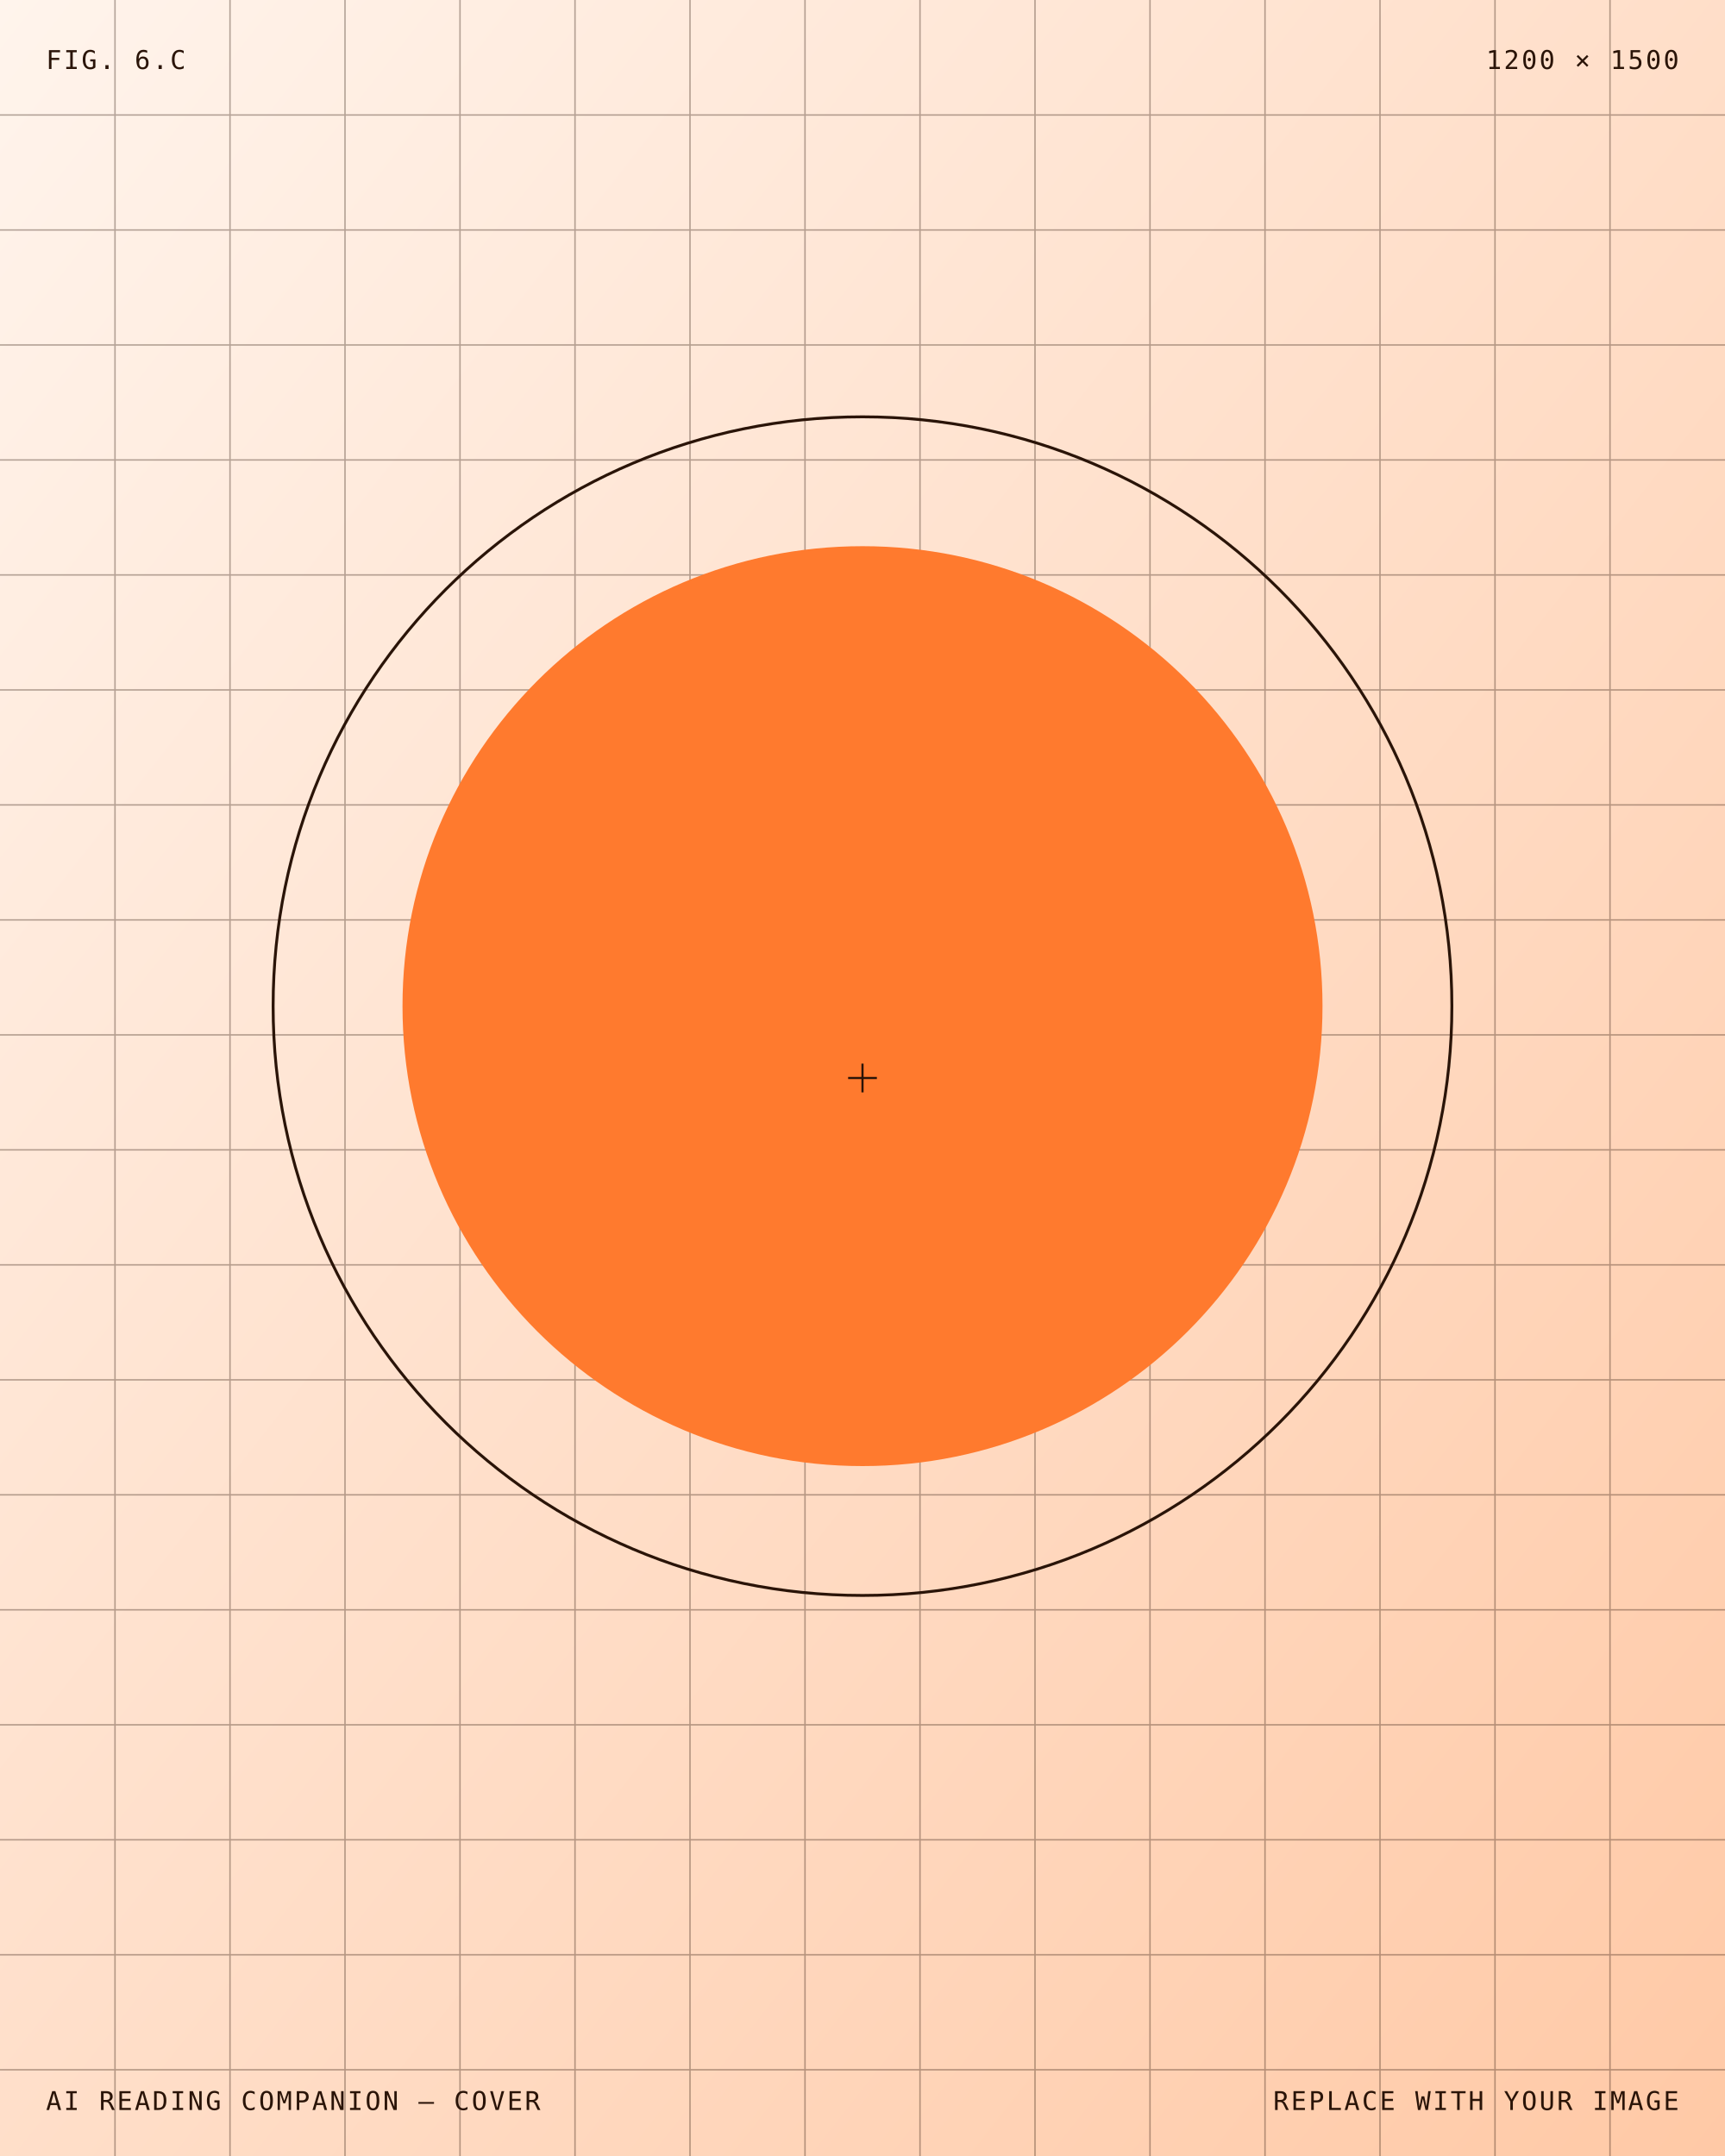
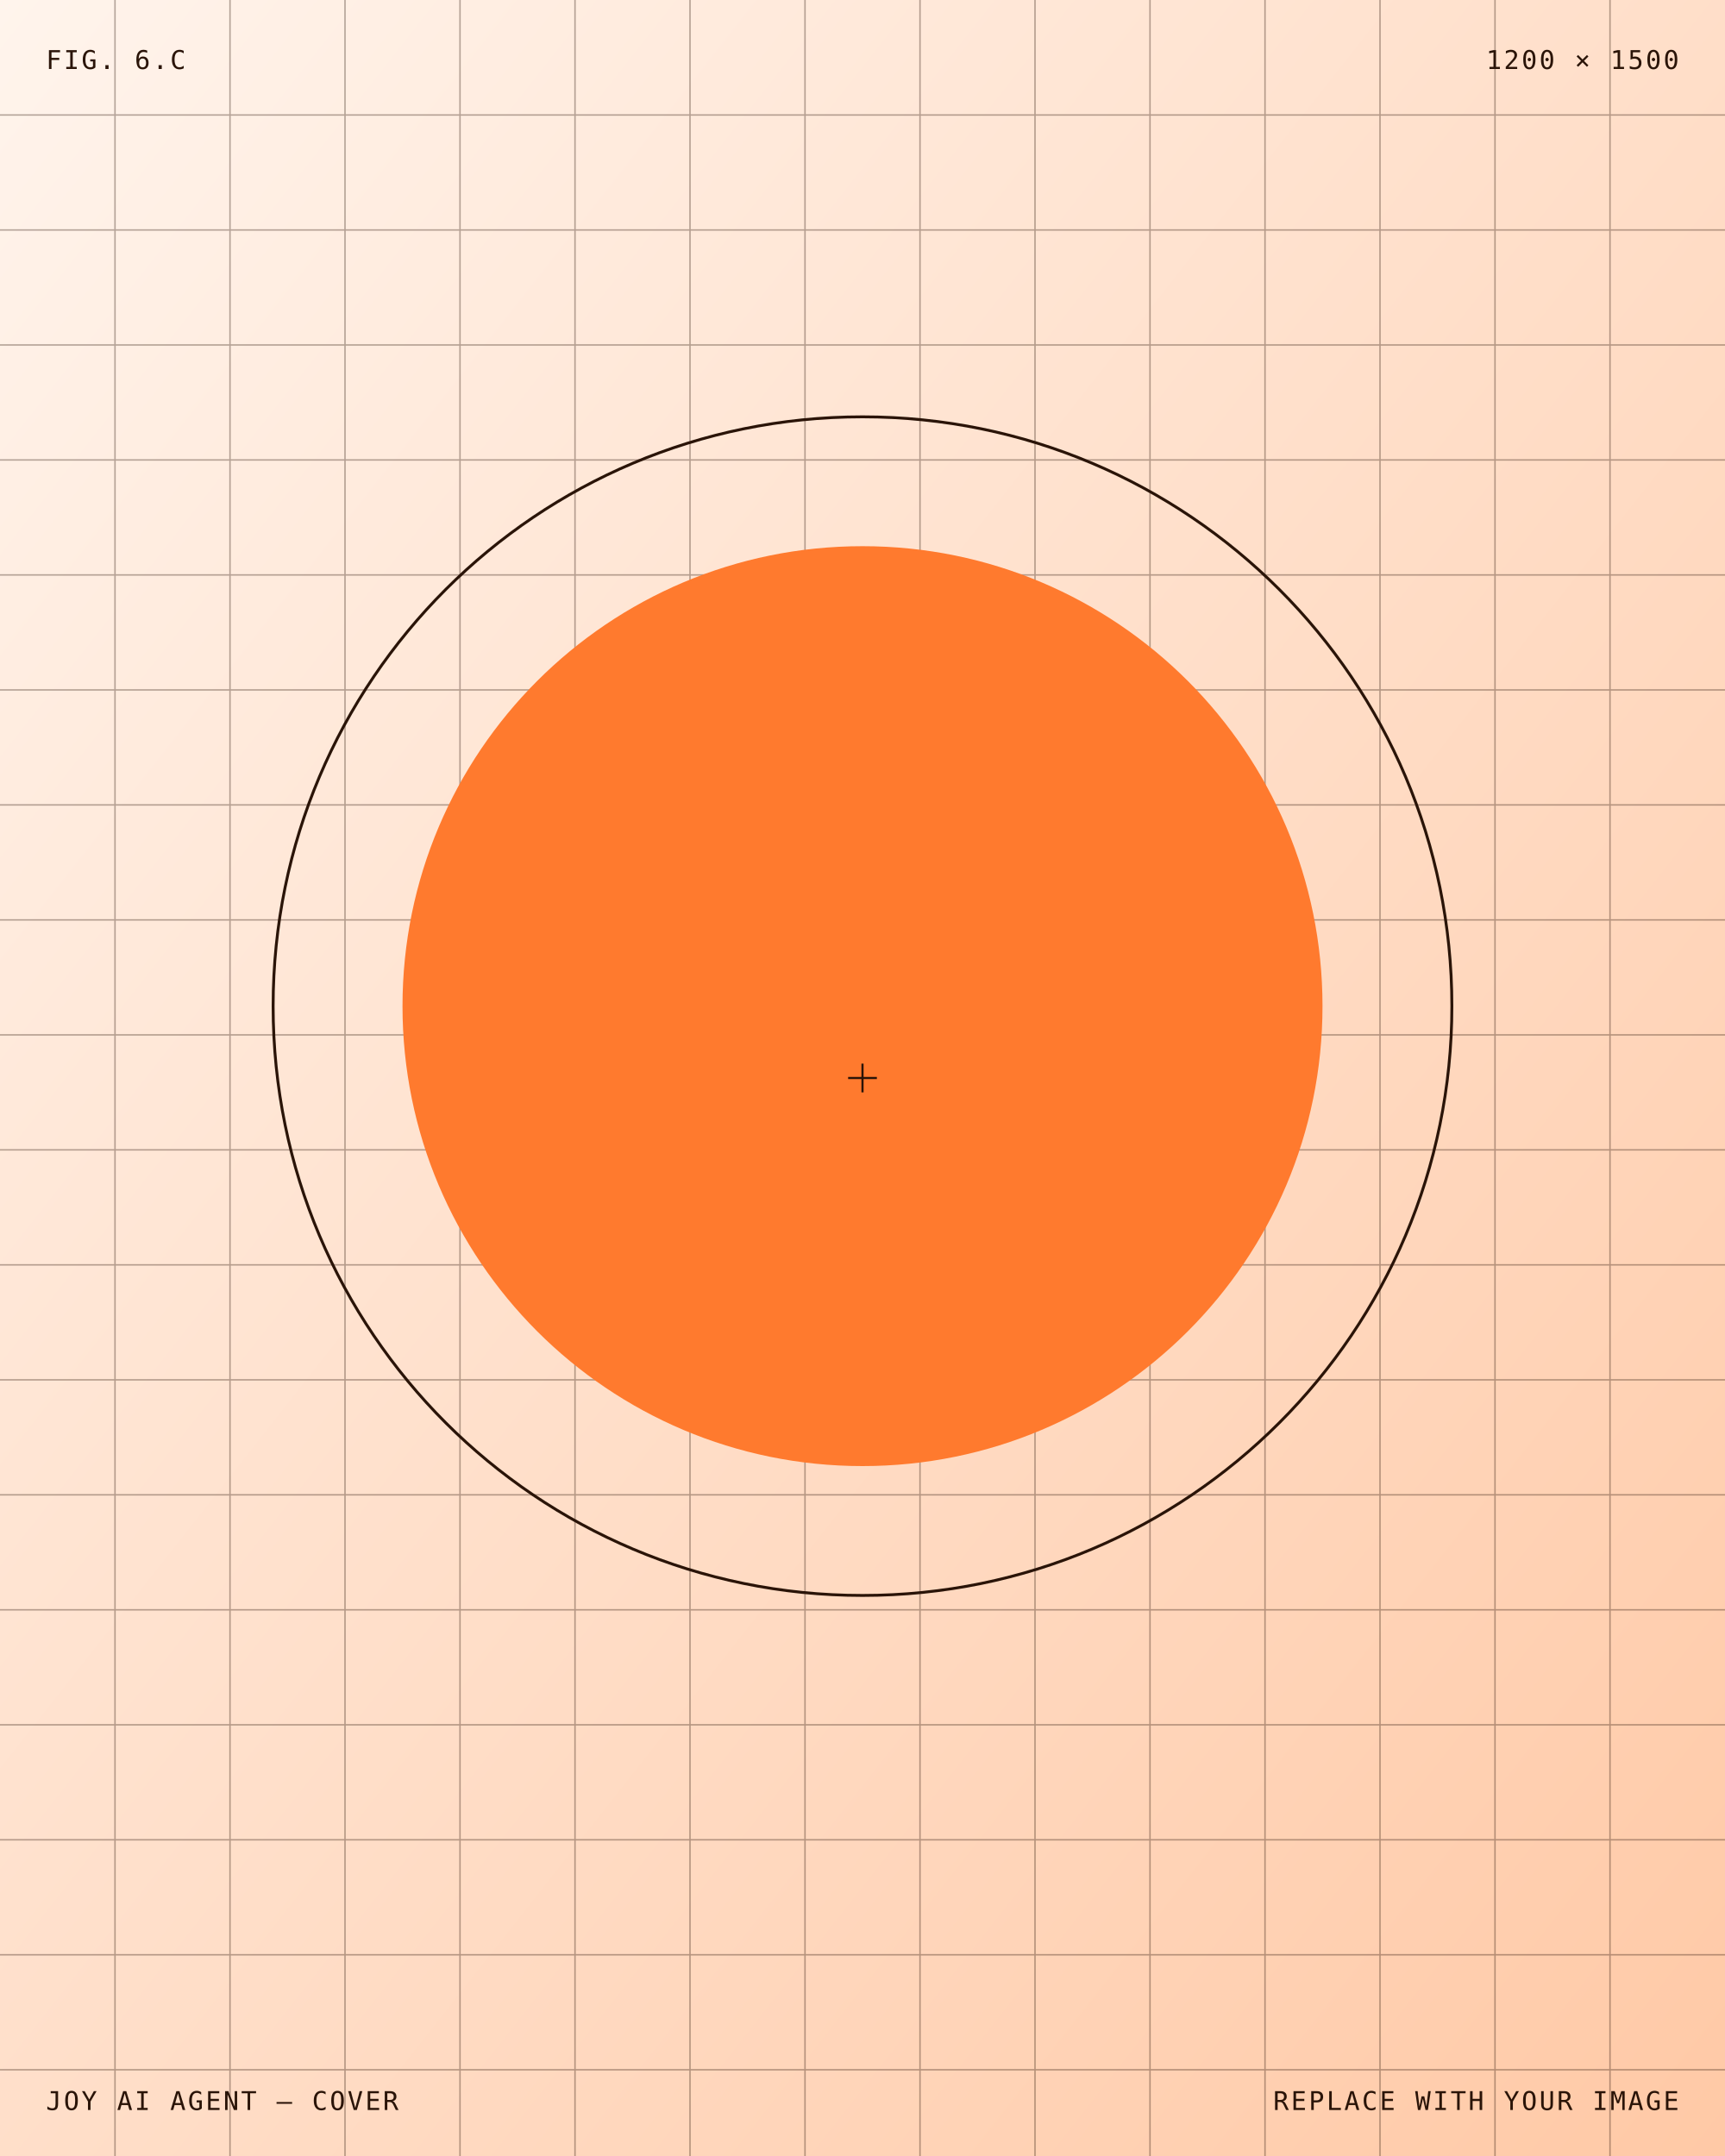
- <svg xmlns="http://www.w3.org/2000/svg" viewBox="0 0 1200 1500" width="1200" height="1500" role="img" aria-label="AI Reading Companion — cover">
+ <svg xmlns="http://www.w3.org/2000/svg" viewBox="0 0 1200 1500" width="1200" height="1500" role="img" aria-label="Joy AI Agent — cover">
  <defs>
    <linearGradient id="g" x1="0" y1="0" x2="1" y2="1">
      <stop offset="0" stop-color="#fff4ec" />
      <stop offset="1" stop-color="#ffc9a6" />
    </linearGradient>
  </defs>
  <rect width="1200" height="1500" fill="url(#g)" />
  <g stroke="#2a1408" stroke-width="1" opacity=".35">
    <line x1="80" y1="0" x2="80" y2="1500" />
    <line x1="160" y1="0" x2="160" y2="1500" />
    <line x1="240" y1="0" x2="240" y2="1500" />
    <line x1="320" y1="0" x2="320" y2="1500" />
    <line x1="400" y1="0" x2="400" y2="1500" />
    <line x1="480" y1="0" x2="480" y2="1500" />
    <line x1="560" y1="0" x2="560" y2="1500" />
    <line x1="640" y1="0" x2="640" y2="1500" />
    <line x1="720" y1="0" x2="720" y2="1500" />
    <line x1="800" y1="0" x2="800" y2="1500" />
    <line x1="880" y1="0" x2="880" y2="1500" />
    <line x1="960" y1="0" x2="960" y2="1500" />
    <line x1="1040" y1="0" x2="1040" y2="1500" />
    <line x1="1120" y1="0" x2="1120" y2="1500" />
    <line x1="0" y1="80" x2="1200" y2="80" />
    <line x1="0" y1="160" x2="1200" y2="160" />
    <line x1="0" y1="240" x2="1200" y2="240" />
    <line x1="0" y1="320" x2="1200" y2="320" />
    <line x1="0" y1="400" x2="1200" y2="400" />
    <line x1="0" y1="480" x2="1200" y2="480" />
    <line x1="0" y1="560" x2="1200" y2="560" />
    <line x1="0" y1="640" x2="1200" y2="640" />
    <line x1="0" y1="720" x2="1200" y2="720" />
    <line x1="0" y1="800" x2="1200" y2="800" />
    <line x1="0" y1="880" x2="1200" y2="880" />
    <line x1="0" y1="960" x2="1200" y2="960" />
    <line x1="0" y1="1040" x2="1200" y2="1040" />
    <line x1="0" y1="1120" x2="1200" y2="1120" />
    <line x1="0" y1="1200" x2="1200" y2="1200" />
    <line x1="0" y1="1280" x2="1200" y2="1280" />
    <line x1="0" y1="1360" x2="1200" y2="1360" />
    <line x1="0" y1="1440" x2="1200" y2="1440" />
  </g>
  <circle cx="600" cy="700" r="320" fill="#ff7a2e" />
  <circle cx="600" cy="700" r="410" fill="none" stroke="#2a1408" stroke-width="2" />
  <g font-family="ui-monospace, Menlo, monospace" font-size="18" fill="#2a1408" letter-spacing="1.5">
    <text x="32" y="48">FIG. 6.C</text>
    <text x="1168" y="48" text-anchor="end">1200 × 1500</text>
-     <text x="32" y="1468">AI READING COMPANION — COVER</text>
+     <text x="32" y="1468">JOY AI AGENT — COVER</text>
    <text x="1168" y="1468" text-anchor="end">REPLACE WITH YOUR IMAGE</text>
  </g>
  <g stroke="#2a1408" stroke-width="1.5">
    <path d="M590.0 750.0h20M600.0 740.0v20" />
  </g>
</svg>
